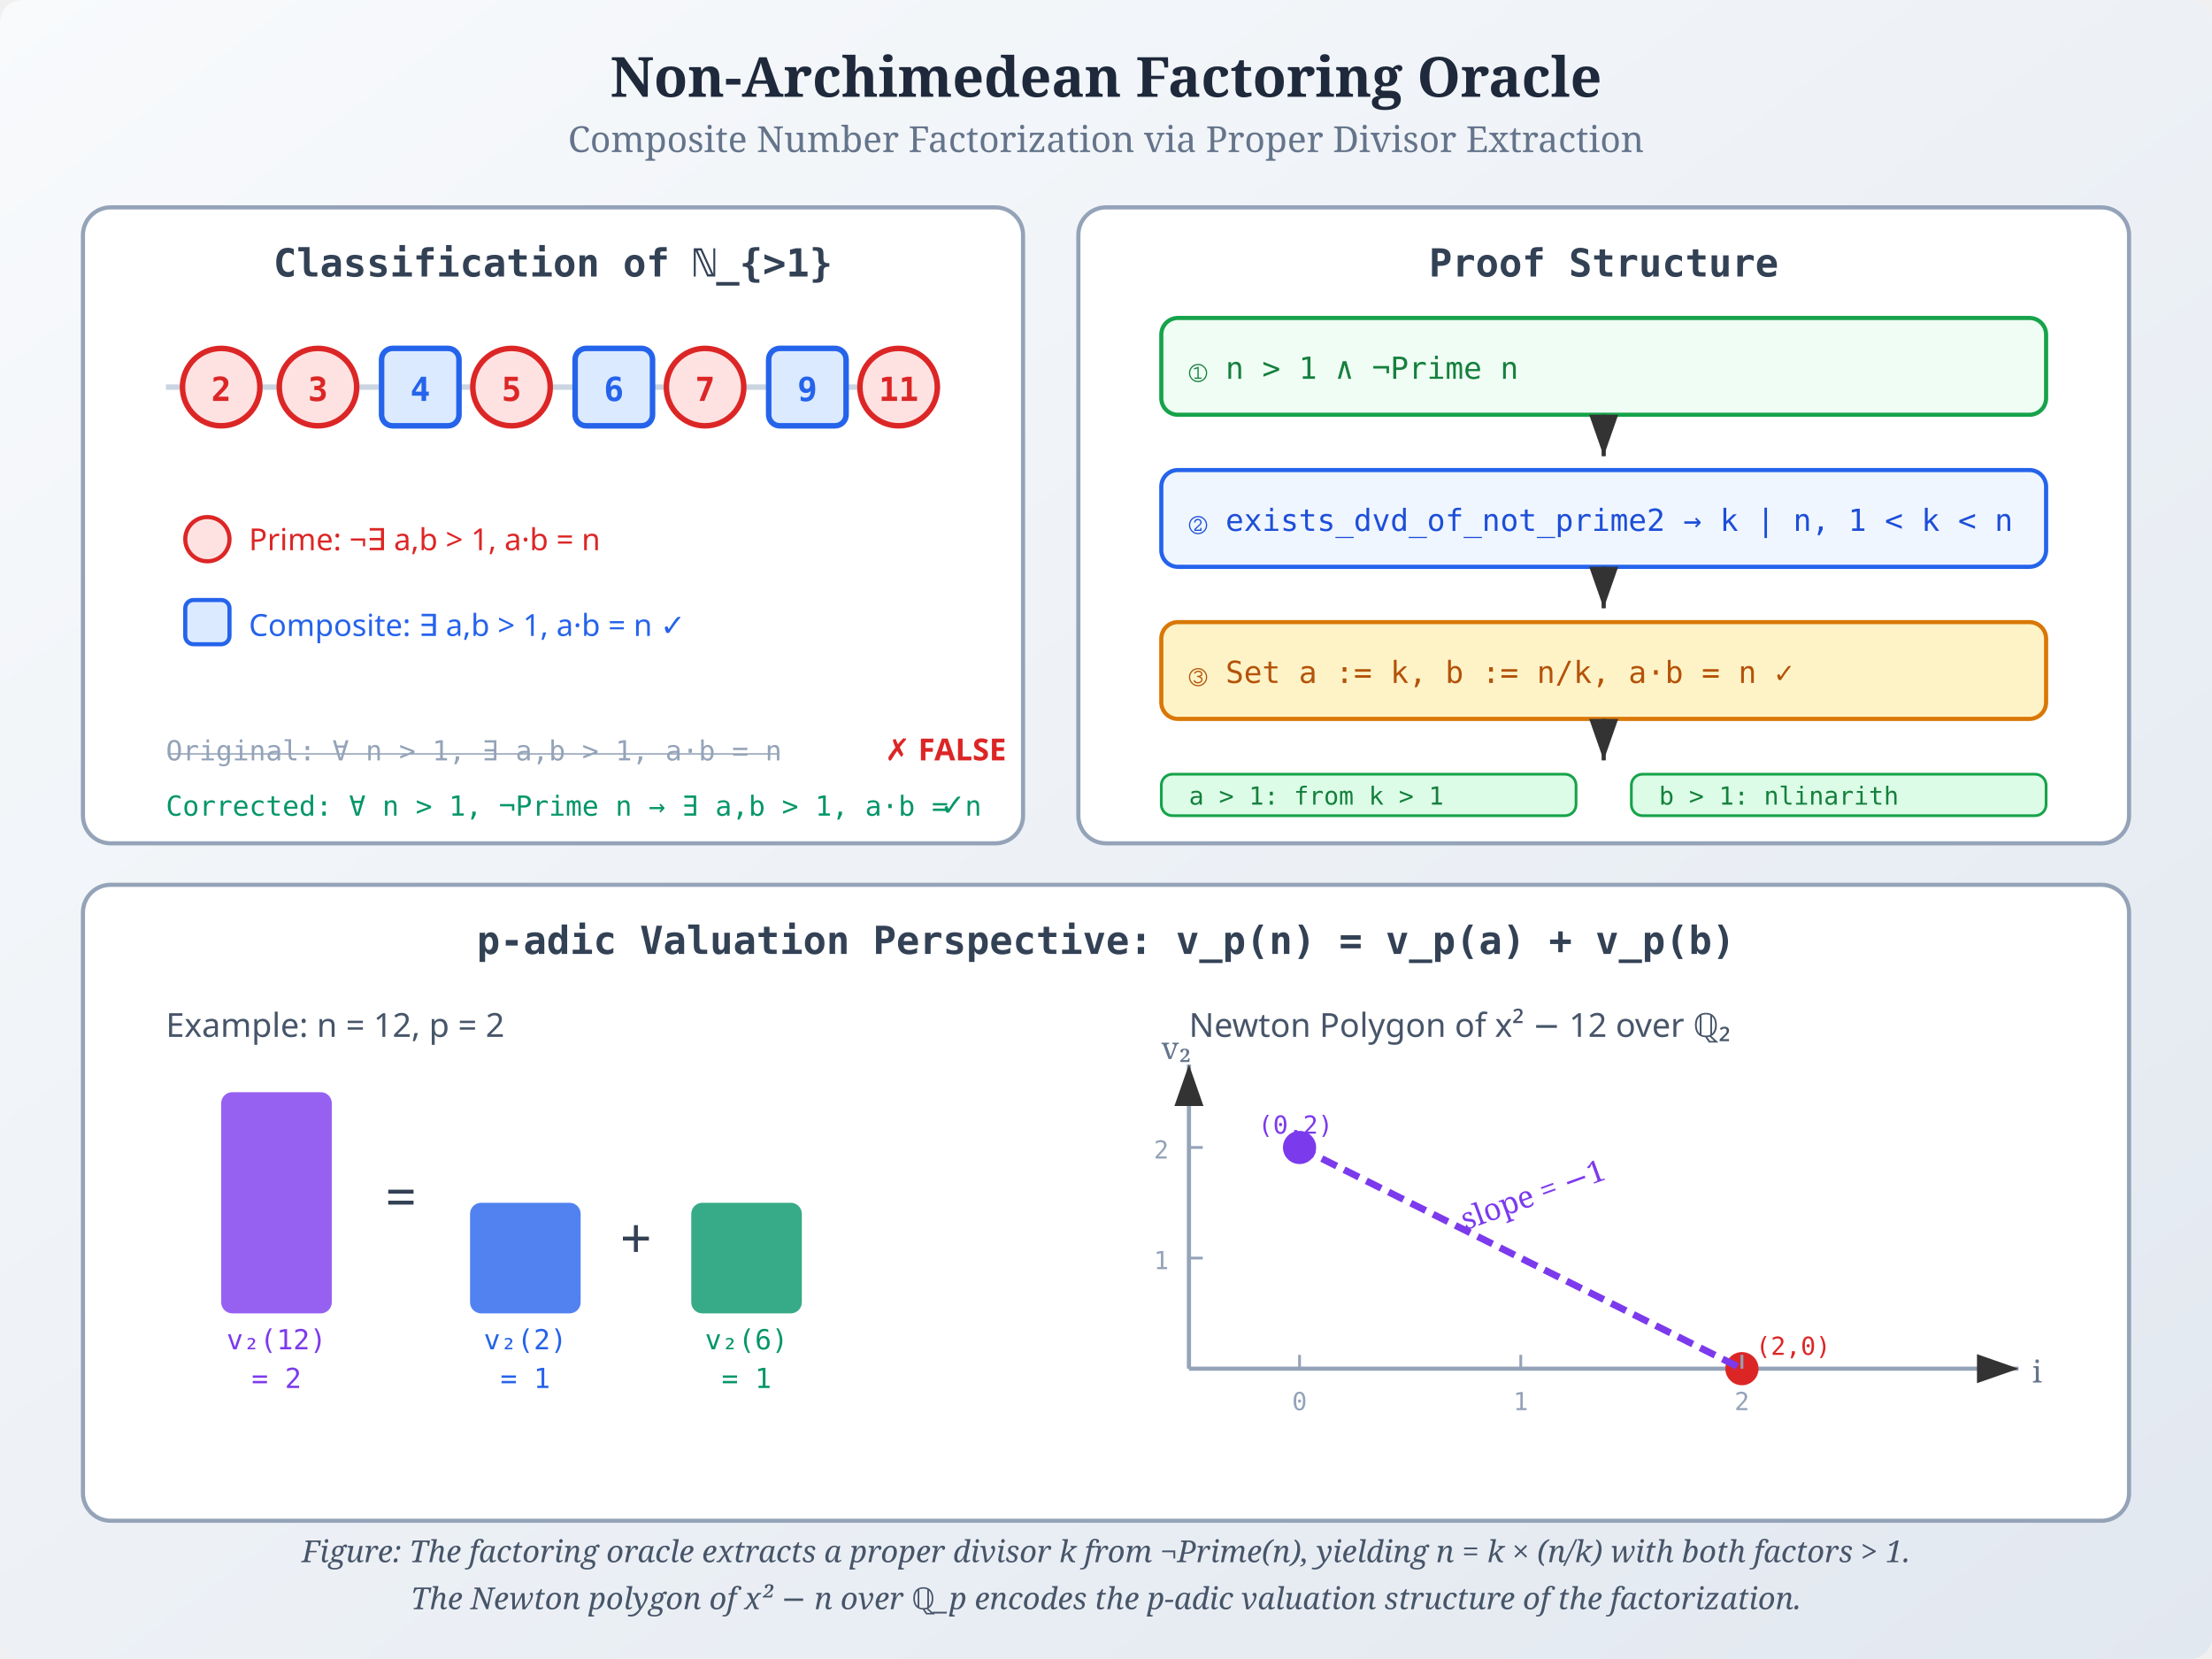
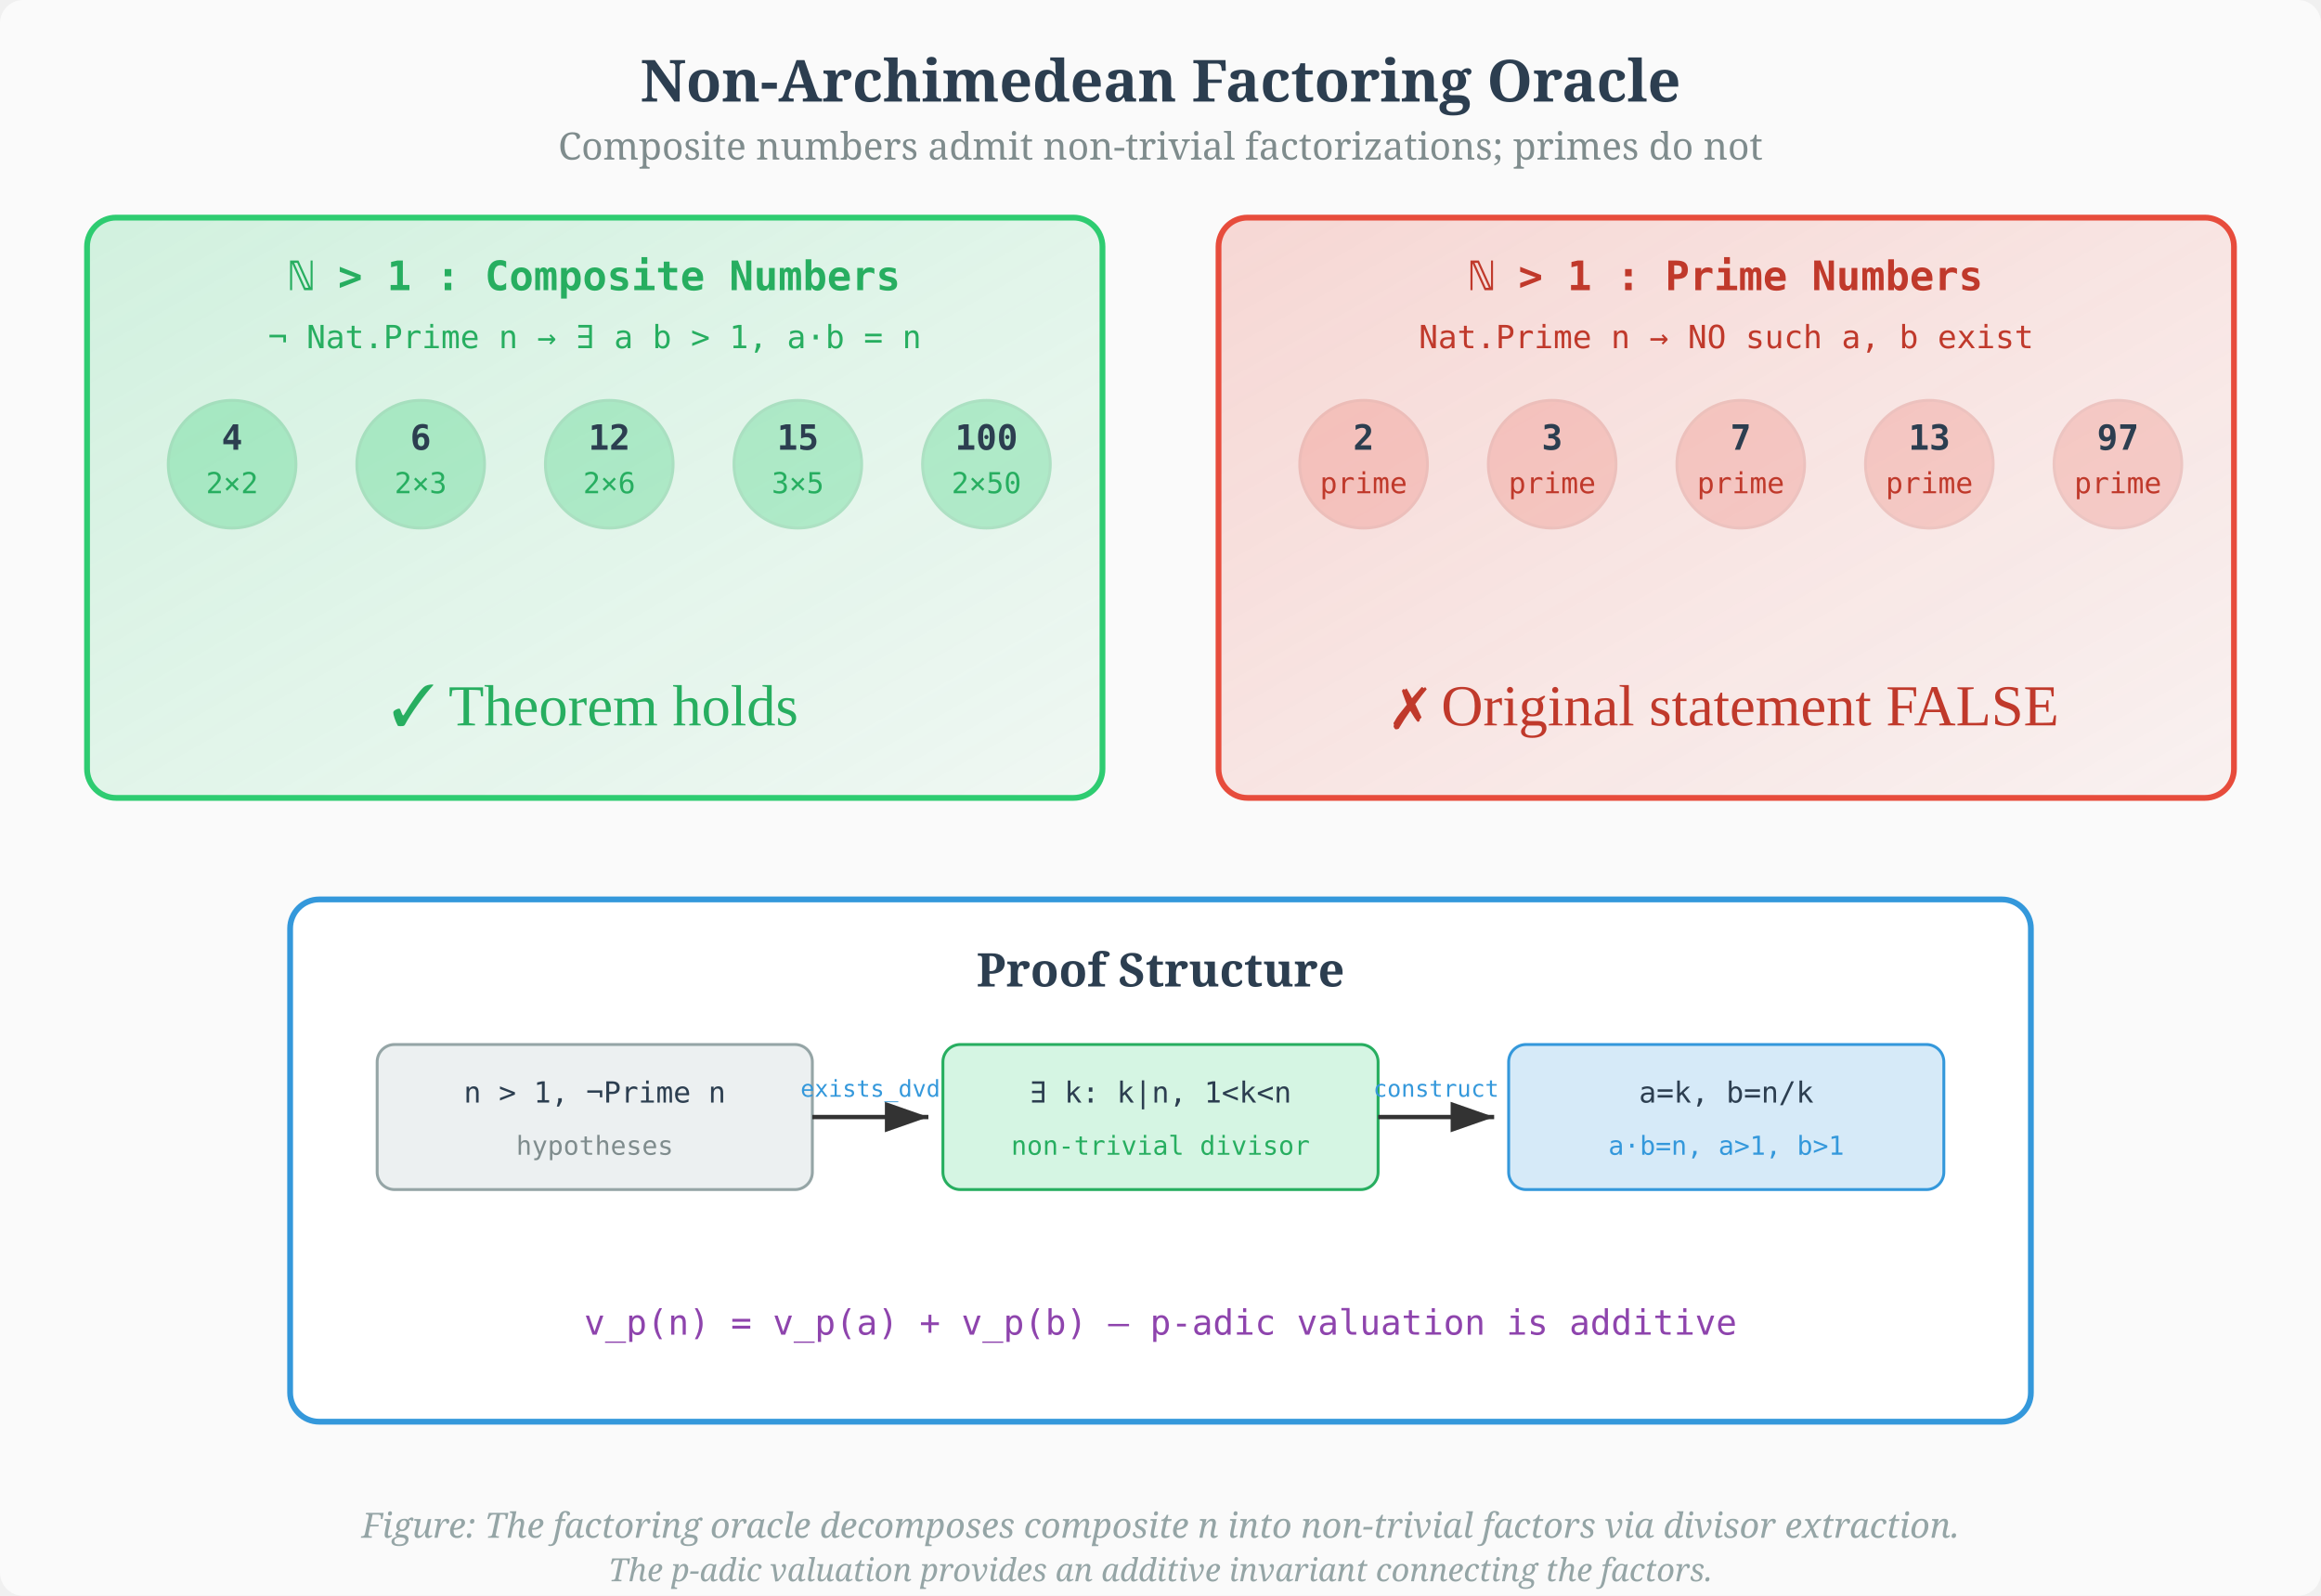
- <svg xmlns="http://www.w3.org/2000/svg" viewBox="0 0 800 600" width="800" height="600">
+ <svg xmlns="http://www.w3.org/2000/svg" viewBox="0 0 800 550" width="800" height="550">
  <defs>
    <marker id="arrowhead" markerWidth="10" markerHeight="7" refX="10" refY="3.5" orient="auto">
      <polygon points="0 0, 10 3.5, 0 7" fill="#333" />
    </marker>
-     <marker id="arrowhead-blue" markerWidth="10" markerHeight="7" refX="10" refY="3.5" orient="auto">
-       <polygon points="0 0, 10 3.5, 0 7" fill="#2563EB" />
-     </marker>
-     <marker id="arrowhead-red" markerWidth="10" markerHeight="7" refX="10" refY="3.5" orient="auto">
-       <polygon points="0 0, 10 3.5, 0 7" fill="#DC2626" />
-     </marker>
-     <linearGradient id="bg-grad" x1="0%" y1="0%" x2="100%" y2="100%">
-       <stop offset="0%" style="stop-color:#f8fafc;stop-opacity:1" />
-       <stop offset="100%" style="stop-color:#e2e8f0;stop-opacity:1" />
+     <linearGradient id="primeGrad" x1="0%" y1="0%" x2="100%" y2="100%">
+       <stop offset="0%" style="stop-color:#e74c3c;stop-opacity:0.2" />
+       <stop offset="100%" style="stop-color:#e74c3c;stop-opacity:0.05" />
+     </linearGradient>
+     <linearGradient id="compGrad" x1="0%" y1="0%" x2="100%" y2="100%">
+       <stop offset="0%" style="stop-color:#2ecc71;stop-opacity:0.2" />
+       <stop offset="100%" style="stop-color:#2ecc71;stop-opacity:0.05" />
    </linearGradient>
  </defs>
-   <rect width="800" height="600" fill="url(#bg-grad)" rx="8" />
-   <text x="400" y="35" text-anchor="middle" font-family="Georgia, serif" font-size="20" font-weight="bold" fill="#1e293b">
+   <rect width="800" height="550" fill="#fafafa" rx="8" />
+   <text x="400" y="35" text-anchor="middle" font-family="Georgia, serif" font-size="20" font-weight="bold" fill="#2c3e50">
    Non-Archimedean Factoring Oracle
  </text>
-   <text x="400" y="55" text-anchor="middle" font-family="Georgia, serif" font-size="13" fill="#64748b">
-     Composite Number Factorization via Proper Divisor Extraction
+   <text x="400" y="55" text-anchor="middle" font-family="Georgia, serif" font-size="13" fill="#7f8c8d">
+     Composite numbers admit non-trivial factorizations; primes do not
  </text>
-   <rect x="30" y="75" width="340" height="230" rx="10" fill="white" stroke="#94a3b8" stroke-width="1.5" />
-   <text x="200" y="100" text-anchor="middle" font-family="monospace" font-size="14" font-weight="bold" fill="#334155">
-     Classification of ℕ_{&gt;1}
+   <rect x="30" y="75" width="350" height="200" fill="url(#compGrad)" stroke="#2ecc71" stroke-width="2" rx="10" />
+   <text x="205" y="100" text-anchor="middle" font-family="monospace" font-size="14" font-weight="bold" fill="#27ae60">
+     ℕ &gt; 1 : Composite Numbers
  </text>
-   <line x1="60" y1="140" x2="340" y2="140" stroke="#cbd5e1" stroke-width="2" />
-   <circle cx="80" cy="140" r="14" fill="#FEE2E2" stroke="#DC2626" stroke-width="2" />
-   <text x="80" y="145" text-anchor="middle" font-family="monospace" font-size="12" fill="#DC2626" font-weight="bold">2</text>
-   <circle cx="115" cy="140" r="14" fill="#FEE2E2" stroke="#DC2626" stroke-width="2" />
-   <text x="115" y="145" text-anchor="middle" font-family="monospace" font-size="12" fill="#DC2626" font-weight="bold">3</text>
-   <circle cx="185" cy="140" r="14" fill="#FEE2E2" stroke="#DC2626" stroke-width="2" />
-   <text x="185" y="145" text-anchor="middle" font-family="monospace" font-size="12" fill="#DC2626" font-weight="bold">5</text>
-   <circle cx="255" cy="140" r="14" fill="#FEE2E2" stroke="#DC2626" stroke-width="2" />
-   <text x="255" y="145" text-anchor="middle" font-family="monospace" font-size="12" fill="#DC2626" font-weight="bold">7</text>
-   <circle cx="325" cy="140" r="14" fill="#FEE2E2" stroke="#DC2626" stroke-width="2" />
-   <text x="325" y="145" text-anchor="middle" font-family="monospace" font-size="12" fill="#DC2626" font-weight="bold">11</text>
-   <rect x="138" y="126" width="28" height="28" rx="4" fill="#DBEAFE" stroke="#2563EB" stroke-width="2" />
-   <text x="152" y="145" text-anchor="middle" font-family="monospace" font-size="12" fill="#2563EB" font-weight="bold">4</text>
-   <rect x="208" y="126" width="28" height="28" rx="4" fill="#DBEAFE" stroke="#2563EB" stroke-width="2" />
-   <text x="222" y="145" text-anchor="middle" font-family="monospace" font-size="12" fill="#2563EB" font-weight="bold">6</text>
-   <rect x="278" y="126" width="28" height="28" rx="4" fill="#DBEAFE" stroke="#2563EB" stroke-width="2" />
-   <text x="292" y="145" text-anchor="middle" font-family="monospace" font-size="12" fill="#2563EB" font-weight="bold">9</text>
-   <circle cx="75" cy="195" r="8" fill="#FEE2E2" stroke="#DC2626" stroke-width="1.5" />
-   <text x="90" y="199" font-family="sans-serif" font-size="11" fill="#DC2626">
-     Prime: ¬∃ a,b &gt; 1, a·b = n
+   <text x="205" y="120" text-anchor="middle" font-family="monospace" font-size="11" fill="#27ae60">
+     ¬ Nat.Prime n → ∃ a b &gt; 1, a·b = n
  </text>
-   <rect x="67" y="217" width="16" height="16" rx="3" fill="#DBEAFE" stroke="#2563EB" stroke-width="1.5" />
-   <text x="90" y="230" font-family="sans-serif" font-size="11" fill="#2563EB">
-     Composite: ∃ a,b &gt; 1, a·b = n  ✓
+   <g font-family="monospace" font-size="12">
+     <circle cx="80" cy="160" r="22" fill="#2ecc71" opacity="0.3" stroke="#27ae60" />
+     <text x="80" y="155" text-anchor="middle" fill="#2c3e50" font-weight="bold">4</text>
+     <text x="80" y="170" text-anchor="middle" fill="#27ae60" font-size="10">2×2</text>
+     <circle cx="145" cy="160" r="22" fill="#2ecc71" opacity="0.3" stroke="#27ae60" />
+     <text x="145" y="155" text-anchor="middle" fill="#2c3e50" font-weight="bold">6</text>
+     <text x="145" y="170" text-anchor="middle" fill="#27ae60" font-size="10">2×3</text>
+     <circle cx="210" cy="160" r="22" fill="#2ecc71" opacity="0.3" stroke="#27ae60" />
+     <text x="210" y="155" text-anchor="middle" fill="#2c3e50" font-weight="bold">12</text>
+     <text x="210" y="170" text-anchor="middle" fill="#27ae60" font-size="10">2×6</text>
+     <circle cx="275" cy="160" r="22" fill="#2ecc71" opacity="0.3" stroke="#27ae60" />
+     <text x="275" y="155" text-anchor="middle" fill="#2c3e50" font-weight="bold">15</text>
+     <text x="275" y="170" text-anchor="middle" fill="#27ae60" font-size="10">3×5</text>
+     <circle cx="340" cy="160" r="22" fill="#2ecc71" opacity="0.3" stroke="#27ae60" />
+     <text x="340" y="155" text-anchor="middle" fill="#2c3e50" font-weight="bold">100</text>
+     <text x="340" y="170" text-anchor="middle" fill="#27ae60" font-size="10">2×50</text>
+   </g>
+   <text x="205" y="250" text-anchor="middle" font-size="20" fill="#27ae60">✓ Theorem holds</text>
+   <rect x="420" y="75" width="350" height="200" fill="url(#primeGrad)" stroke="#e74c3c" stroke-width="2" rx="10" />
+   <text x="595" y="100" text-anchor="middle" font-family="monospace" font-size="14" font-weight="bold" fill="#c0392b">
+     ℕ &gt; 1 : Prime Numbers
  </text>
-   <text x="60" y="275" font-family="monospace" font-size="10" fill="#94a3b8" text-decoration="line-through">
-     Original: ∀ n &gt; 1, ∃ a,b &gt; 1, a·b = n
+   <text x="595" y="120" text-anchor="middle" font-family="monospace" font-size="11" fill="#c0392b">
+     Nat.Prime n → NO such a, b exist
  </text>
-   <text x="320" y="275" font-family="sans-serif" font-size="11" fill="#DC2626" font-weight="bold">✗ FALSE</text>
-   <text x="60" y="295" font-family="monospace" font-size="10" fill="#059669">
-     Corrected: ∀ n &gt; 1, ¬Prime n → ∃ a,b &gt; 1, a·b = n
-   </text>
-   <text x="340" y="295" font-family="sans-serif" font-size="11" fill="#059669" font-weight="bold">✓</text>
-   <rect x="390" y="75" width="380" height="230" rx="10" fill="white" stroke="#94a3b8" stroke-width="1.5" />
-   <text x="580" y="100" text-anchor="middle" font-family="monospace" font-size="14" font-weight="bold" fill="#334155">
+   <g font-family="monospace" font-size="12">
+     <circle cx="470" cy="160" r="22" fill="#e74c3c" opacity="0.2" stroke="#c0392b" />
+     <text x="470" y="155" text-anchor="middle" fill="#2c3e50" font-weight="bold">2</text>
+     <text x="470" y="170" text-anchor="middle" fill="#c0392b" font-size="10">prime</text>
+     <circle cx="535" cy="160" r="22" fill="#e74c3c" opacity="0.2" stroke="#c0392b" />
+     <text x="535" y="155" text-anchor="middle" fill="#2c3e50" font-weight="bold">3</text>
+     <text x="535" y="170" text-anchor="middle" fill="#c0392b" font-size="10">prime</text>
+     <circle cx="600" cy="160" r="22" fill="#e74c3c" opacity="0.2" stroke="#c0392b" />
+     <text x="600" y="155" text-anchor="middle" fill="#2c3e50" font-weight="bold">7</text>
+     <text x="600" y="170" text-anchor="middle" fill="#c0392b" font-size="10">prime</text>
+     <circle cx="665" cy="160" r="22" fill="#e74c3c" opacity="0.2" stroke="#c0392b" />
+     <text x="665" y="155" text-anchor="middle" fill="#2c3e50" font-weight="bold">13</text>
+     <text x="665" y="170" text-anchor="middle" fill="#c0392b" font-size="10">prime</text>
+     <circle cx="730" cy="160" r="22" fill="#e74c3c" opacity="0.2" stroke="#c0392b" />
+     <text x="730" y="155" text-anchor="middle" fill="#2c3e50" font-weight="bold">97</text>
+     <text x="730" y="170" text-anchor="middle" fill="#c0392b" font-size="10">prime</text>
+   </g>
+   <text x="595" y="250" text-anchor="middle" font-size="20" fill="#c0392b">✗ Original statement FALSE</text>
+   <rect x="100" y="310" width="600" height="180" fill="white" stroke="#3498db" stroke-width="2" rx="10" />
+   <text x="400" y="340" text-anchor="middle" font-family="Georgia, serif" font-size="16" font-weight="bold" fill="#2c3e50">
    Proof Structure
  </text>
-   <rect x="420" y="115" width="320" height="35" rx="6" fill="#F0FDF4" stroke="#16A34A" stroke-width="1.5" />
-   <text x="430" y="137" font-family="monospace" font-size="11" fill="#15803D">
-     ① n &gt; 1 ∧ ¬Prime n
+   <rect x="130" y="360" width="150" height="50" fill="#ecf0f1" stroke="#95a5a6" rx="6" />
+   <text x="205" y="380" text-anchor="middle" font-family="monospace" font-size="10" fill="#2c3e50">n &gt; 1, ¬Prime n</text>
+   <text x="205" y="398" text-anchor="middle" font-family="monospace" font-size="9" fill="#7f8c8d">hypotheses</text>
+   <line x1="280" y1="385" x2="320" y2="385" stroke="#333" stroke-width="1.5" marker-end="url(#arrowhead)" />
+   <text x="300" y="378" text-anchor="middle" font-family="monospace" font-size="8" fill="#3498db">exists_dvd</text>
+   <rect x="325" y="360" width="150" height="50" fill="#d5f5e3" stroke="#27ae60" rx="6" />
+   <text x="400" y="380" text-anchor="middle" font-family="monospace" font-size="10" fill="#2c3e50">∃ k: k∣n, 1&lt;k&lt;n</text>
+   <text x="400" y="398" text-anchor="middle" font-family="monospace" font-size="9" fill="#27ae60">non-trivial divisor</text>
+   <line x1="475" y1="385" x2="515" y2="385" stroke="#333" stroke-width="1.5" marker-end="url(#arrowhead)" />
+   <text x="495" y="378" text-anchor="middle" font-family="monospace" font-size="8" fill="#3498db">construct</text>
+   <rect x="520" y="360" width="150" height="50" fill="#d6eaf8" stroke="#3498db" rx="6" />
+   <text x="595" y="380" text-anchor="middle" font-family="monospace" font-size="10" fill="#2c3e50">a=k, b=n/k</text>
+   <text x="595" y="398" text-anchor="middle" font-family="monospace" font-size="9" fill="#3498db">a·b=n, a&gt;1, b&gt;1</text>
+   <text x="400" y="460" text-anchor="middle" font-family="monospace" font-size="12" fill="#8e44ad">
+     v_p(n) = v_p(a) + v_p(b)   — p-adic valuation is additive
  </text>
-   <line x1="580" y1="150" x2="580" y2="165" stroke="#333" stroke-width="1.5" marker-end="url(#arrowhead)" />
-   <rect x="420" y="170" width="320" height="35" rx="6" fill="#EFF6FF" stroke="#2563EB" stroke-width="1.5" />
-   <text x="430" y="192" font-family="monospace" font-size="11" fill="#1D4ED8">
-     ② exists_dvd_of_not_prime2 → k | n, 1 &lt; k &lt; n
+   <text x="400" y="530" text-anchor="middle" font-family="Georgia, serif" font-size="12" fill="#95a5a6" font-style="italic">
+     Figure: The factoring oracle decomposes composite n into non-trivial factors via divisor extraction.
  </text>
-   <line x1="580" y1="205" x2="580" y2="220" stroke="#333" stroke-width="1.5" marker-end="url(#arrowhead)" />
-   <rect x="420" y="225" width="320" height="35" rx="6" fill="#FEF3C7" stroke="#D97706" stroke-width="1.5" />
-   <text x="430" y="247" font-family="monospace" font-size="11" fill="#B45309">
-     ③ Set a := k, b := n/k,  a·b = n  ✓
-   </text>
-   <line x1="580" y1="260" x2="580" y2="275" stroke="#333" stroke-width="1.5" marker-end="url(#arrowhead)" />
-   <rect x="420" y="280" width="150" height="15" rx="4" fill="#DCFCE7" stroke="#16A34A" stroke-width="1" />
-   <text x="430" y="291" font-family="monospace" font-size="9" fill="#15803D">a &gt; 1: from k &gt; 1</text>
-   <rect x="590" y="280" width="150" height="15" rx="4" fill="#DCFCE7" stroke="#16A34A" stroke-width="1" />
-   <text x="600" y="291" font-family="monospace" font-size="9" fill="#15803D">b &gt; 1: nlinarith</text>
-   <rect x="30" y="320" width="740" height="230" rx="10" fill="white" stroke="#94a3b8" stroke-width="1.5" />
-   <text x="400" y="345" text-anchor="middle" font-family="monospace" font-size="14" font-weight="bold" fill="#334155">
-     p-adic Valuation Perspective: v_p(n) = v_p(a) + v_p(b)
-   </text>
-   <text x="60" y="375" font-family="sans-serif" font-size="12" fill="#475569">
-     Example: n = 12, p = 2
-   </text>
-   <rect x="80" y="395" width="40" height="80" rx="4" fill="#7C3AED" opacity="0.8" />
-   <text x="100" y="488" text-anchor="middle" font-family="monospace" font-size="10" fill="#7C3AED">v₂(12)</text>
-   <text x="100" y="502" text-anchor="middle" font-family="monospace" font-size="10" fill="#7C3AED">= 2</text>
-   <text x="145" y="440" text-anchor="middle" font-family="sans-serif" font-size="20" fill="#334155">=</text>
-   <rect x="170" y="435" width="40" height="40" rx="4" fill="#2563EB" opacity="0.8" />
-   <text x="190" y="488" text-anchor="middle" font-family="monospace" font-size="10" fill="#2563EB">v₂(2)</text>
-   <text x="190" y="502" text-anchor="middle" font-family="monospace" font-size="10" fill="#2563EB">= 1</text>
-   <text x="230" y="455" text-anchor="middle" font-family="sans-serif" font-size="20" fill="#334155">+</text>
-   <rect x="250" y="435" width="40" height="40" rx="4" fill="#059669" opacity="0.8" />
-   <text x="270" y="488" text-anchor="middle" font-family="monospace" font-size="10" fill="#059669">v₂(6)</text>
-   <text x="270" y="502" text-anchor="middle" font-family="monospace" font-size="10" fill="#059669">= 1</text>
-   <text x="430" y="375" font-family="sans-serif" font-size="12" fill="#475569">
-     Newton Polygon of x² − 12 over ℚ₂
-   </text>
-   <line x1="430" y1="495" x2="730" y2="495" stroke="#94a3b8" stroke-width="1.5" marker-end="url(#arrowhead)" />
-   <line x1="430" y1="495" x2="430" y2="385" stroke="#94a3b8" stroke-width="1.5" marker-end="url(#arrowhead)" />
-   <text x="735" y="500" font-family="serif" font-size="11" fill="#64748b">i</text>
-   <text x="420" y="383" font-family="serif" font-size="11" fill="#64748b">v₂</text>
-   <circle cx="470" cy="415" r="6" fill="#7C3AED" />
-   <text x="455" y="410" font-family="monospace" font-size="9" fill="#7C3AED">(0,2)</text>
-   <circle cx="630" cy="495" r="6" fill="#DC2626" />
-   <text x="635" y="490" font-family="monospace" font-size="9" fill="#DC2626">(2,0)</text>
-   <line x1="470" y1="415" x2="630" y2="495" stroke="#7C3AED" stroke-width="2.5" stroke-dasharray="6,3" />
-   <text x="530" y="445" font-family="serif" font-size="11" fill="#7C3AED" transform="rotate(-20, 530, 445)">
-     slope = −1
-   </text>
-   <line x1="470" y1="495" x2="470" y2="490" stroke="#94a3b8" stroke-width="1" />
-   <text x="470" y="510" text-anchor="middle" font-family="monospace" font-size="9" fill="#94a3b8">0</text>
-   <line x1="550" y1="495" x2="550" y2="490" stroke="#94a3b8" stroke-width="1" />
-   <text x="550" y="510" text-anchor="middle" font-family="monospace" font-size="9" fill="#94a3b8">1</text>
-   <line x1="630" y1="495" x2="630" y2="490" stroke="#94a3b8" stroke-width="1" />
-   <text x="630" y="510" text-anchor="middle" font-family="monospace" font-size="9" fill="#94a3b8">2</text>
-   <line x1="430" y1="455" x2="435" y2="455" stroke="#94a3b8" stroke-width="1" />
-   <text x="420" y="459" text-anchor="middle" font-family="monospace" font-size="9" fill="#94a3b8">1</text>
-   <line x1="430" y1="415" x2="435" y2="415" stroke="#94a3b8" stroke-width="1" />
-   <text x="420" y="419" text-anchor="middle" font-family="monospace" font-size="9" fill="#94a3b8">2</text>
-   <text x="400" y="565" text-anchor="middle" font-family="Georgia, serif" font-size="11" fill="#475569" font-style="italic">
-     Figure: The factoring oracle extracts a proper divisor k from ¬Prime(n), yielding n = k × (n/k) with both factors &gt; 1.
-   </text>
-   <text x="400" y="582" text-anchor="middle" font-family="Georgia, serif" font-size="11" fill="#475569" font-style="italic">
-     The Newton polygon of x² − n over ℚ_p encodes the p-adic valuation structure of the factorization.
+   <text x="400" y="545" text-anchor="middle" font-family="Georgia, serif" font-size="11" fill="#95a5a6" font-style="italic">
+     The p-adic valuation provides an additive invariant connecting the factors.
  </text>
</svg>
